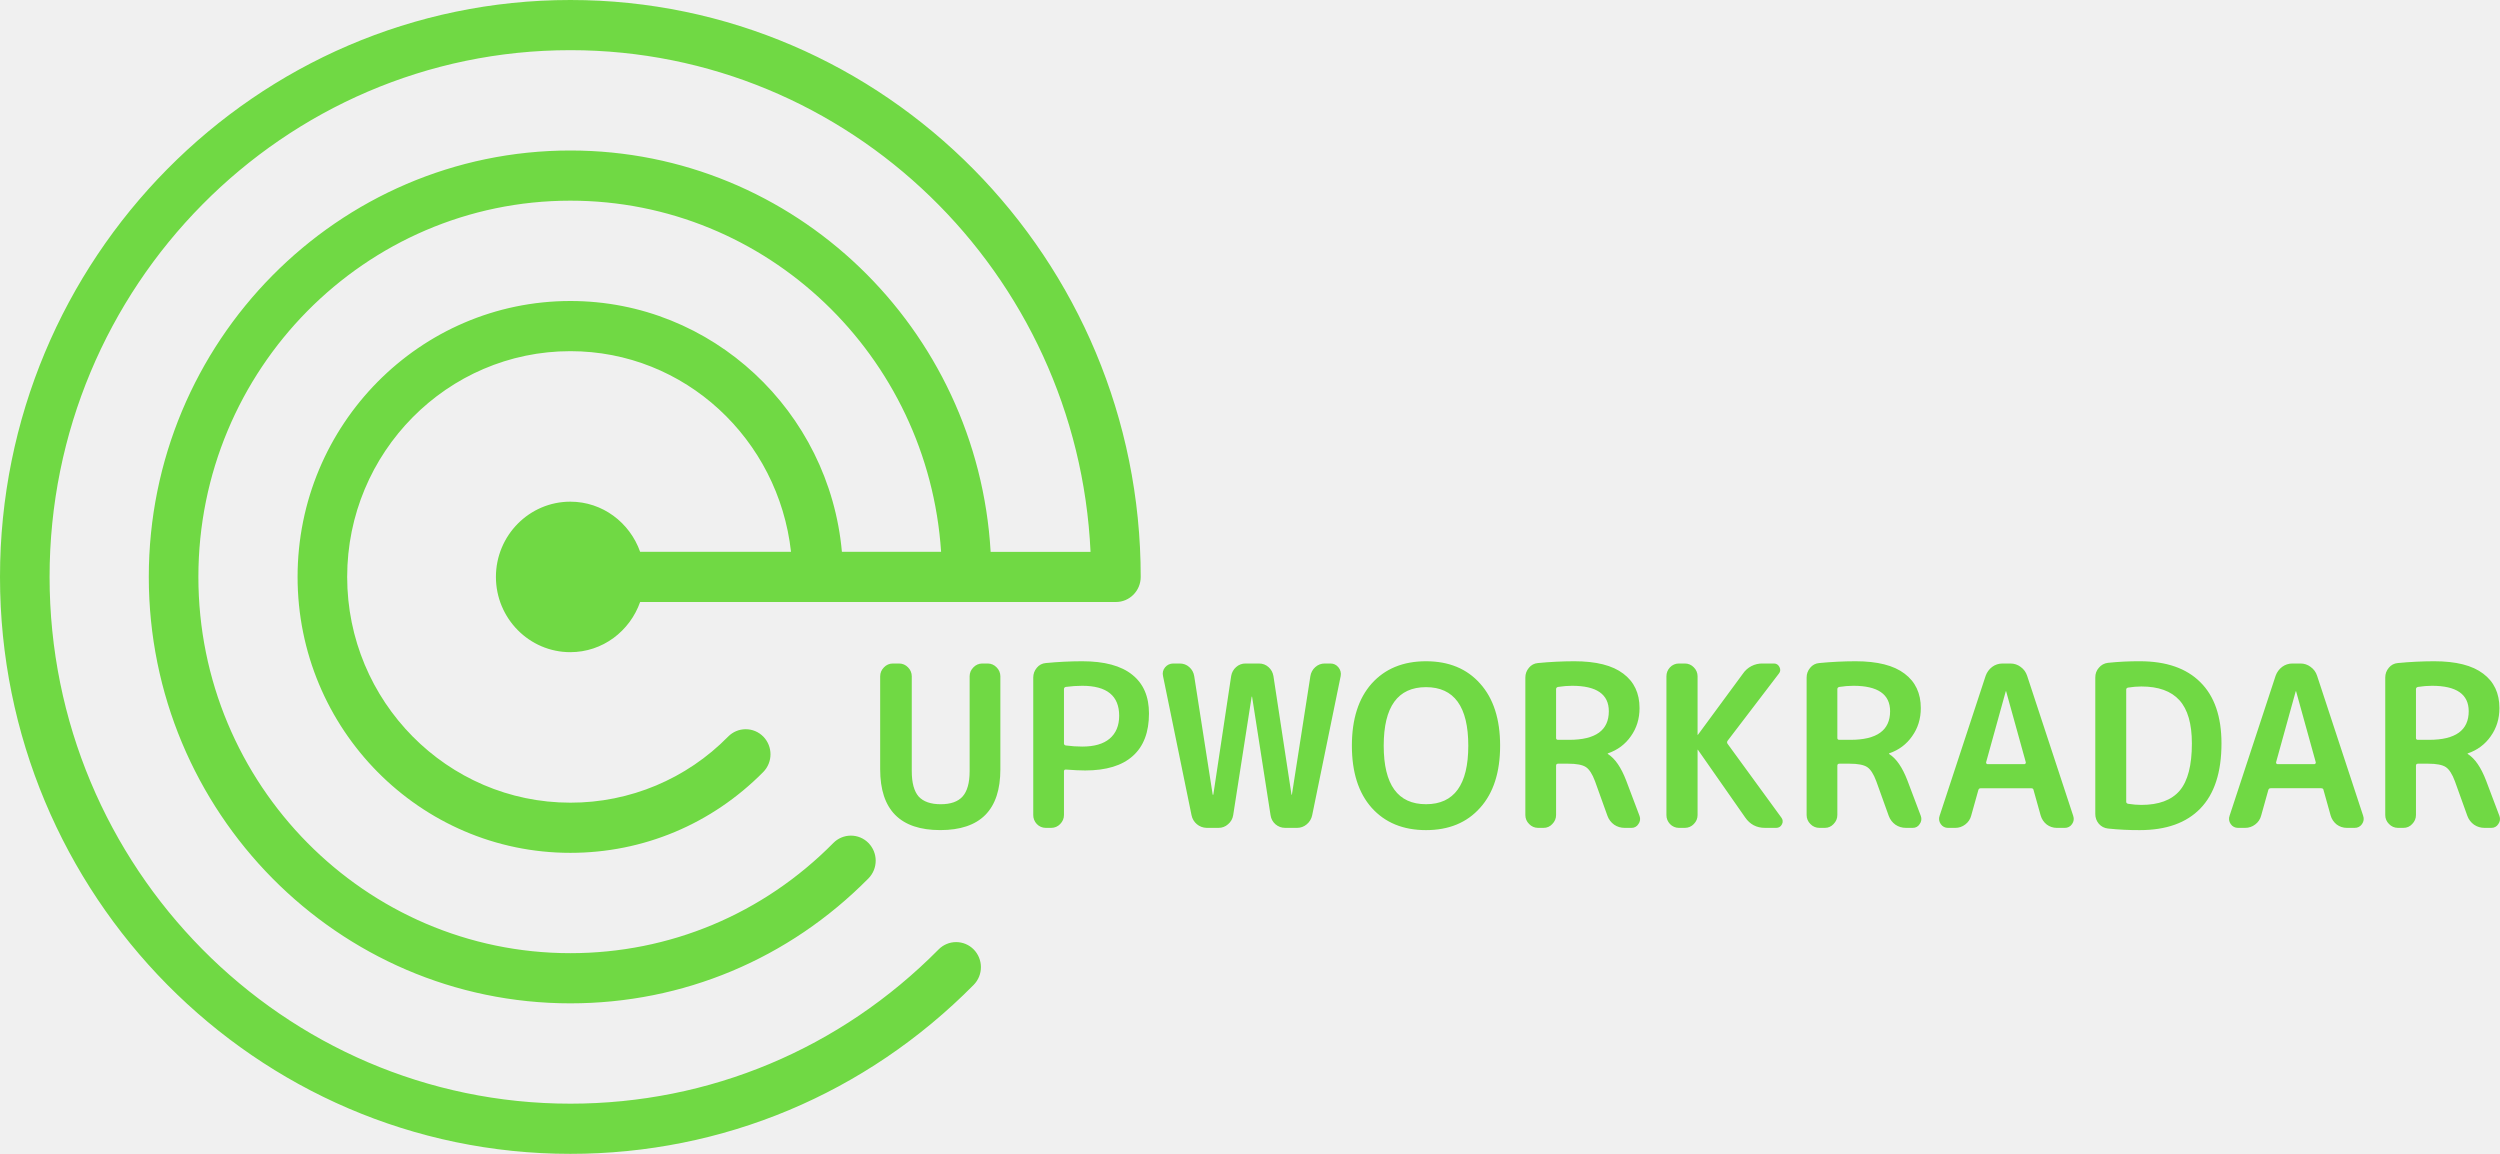
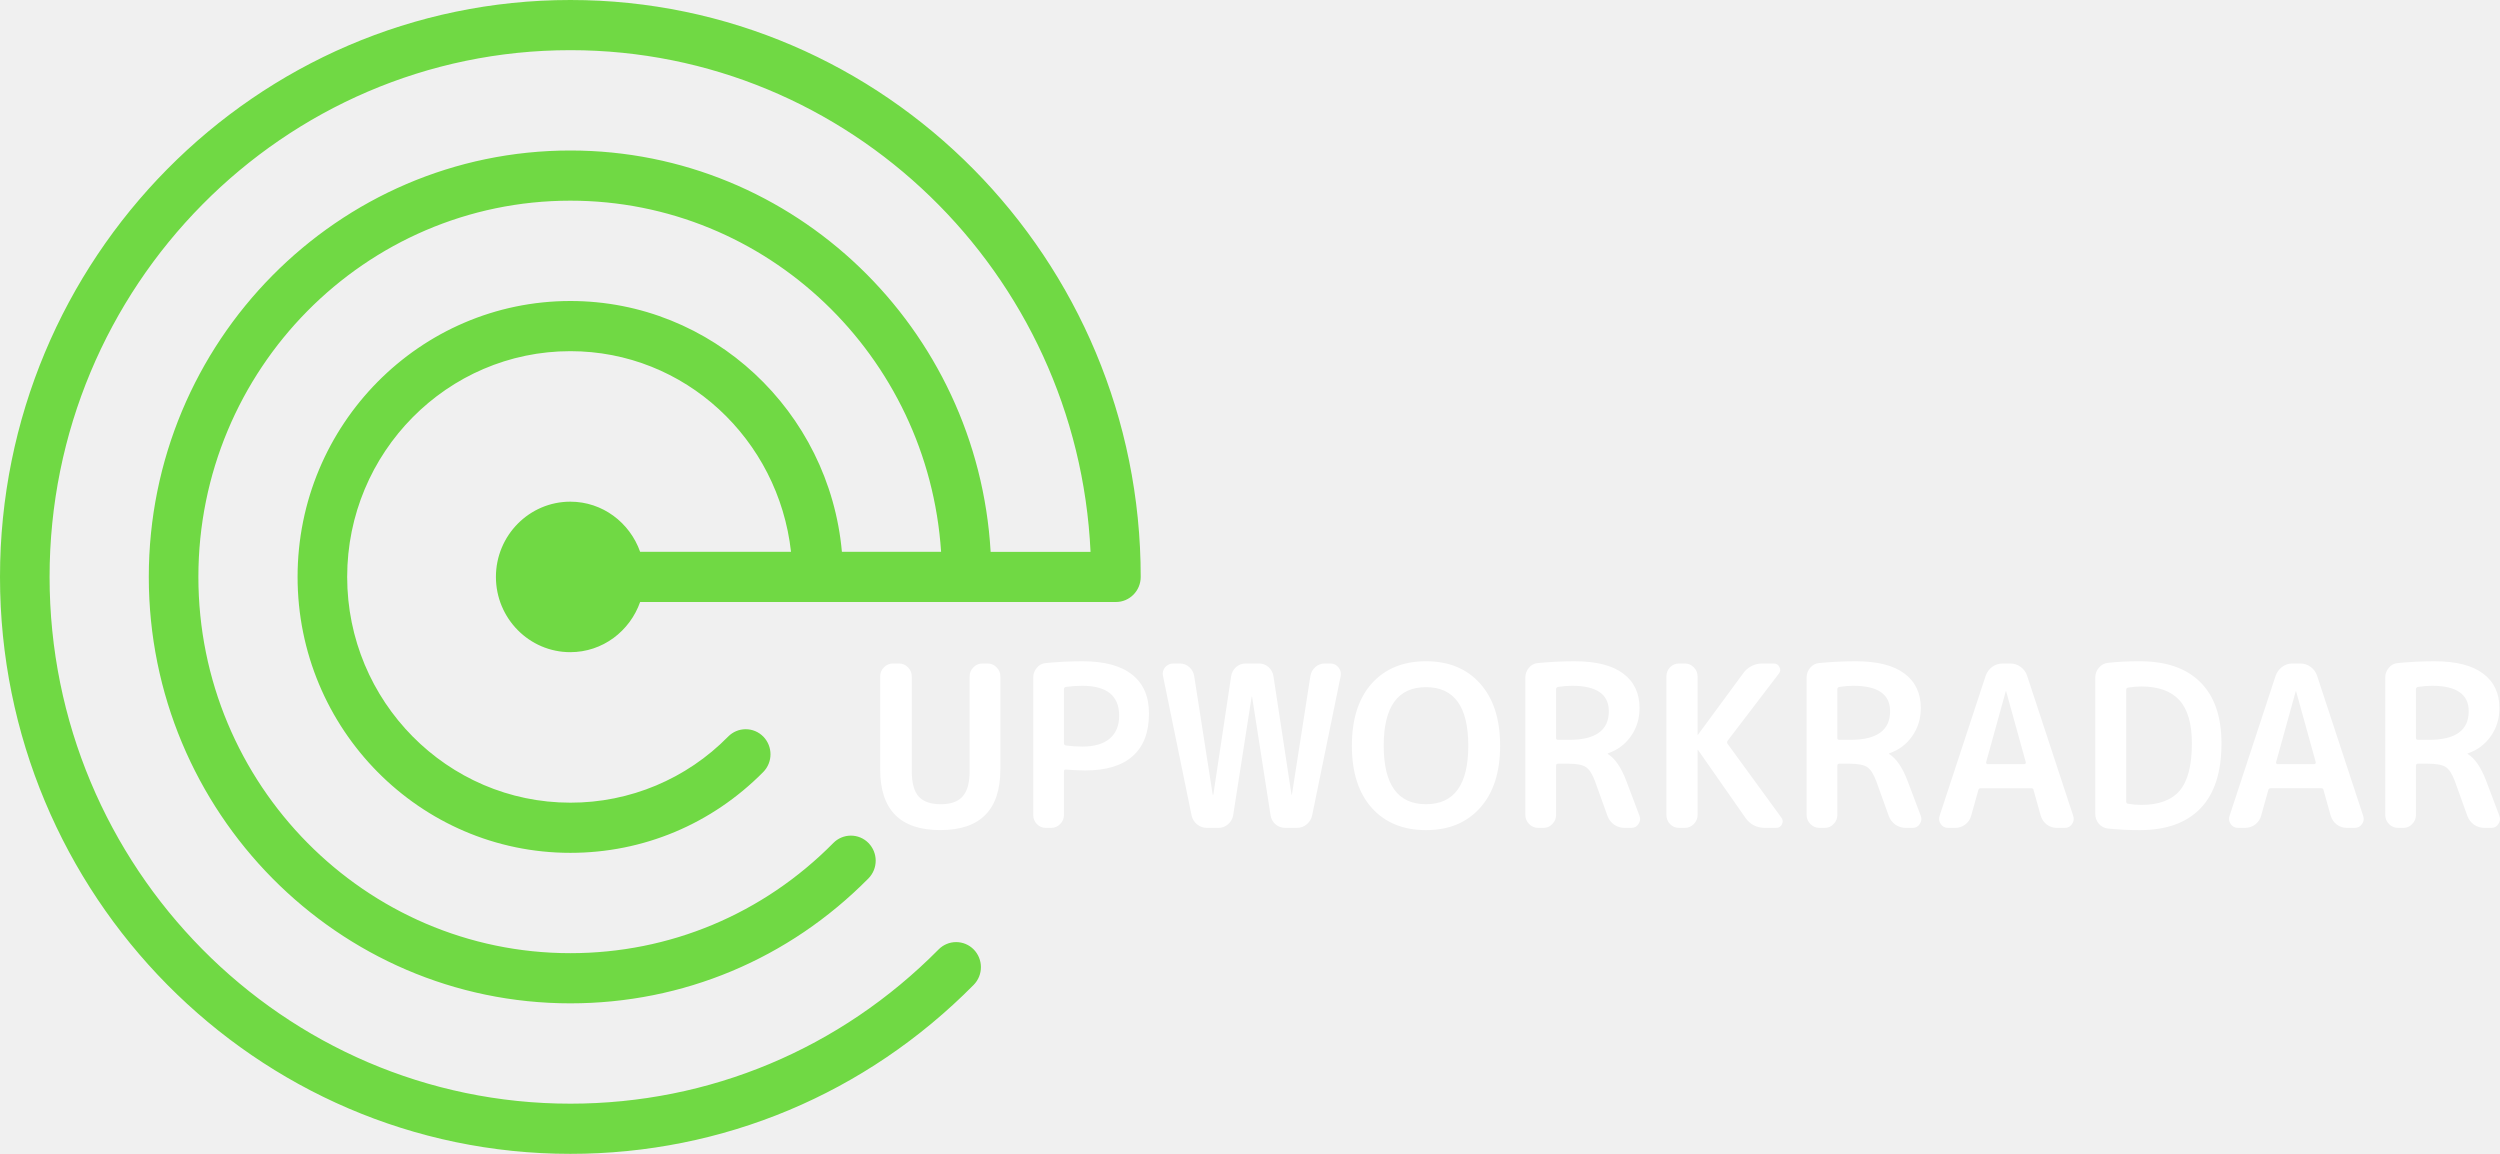
- <svg xmlns="http://www.w3.org/2000/svg" width="130" height="60" fill="#70D944">
+ <svg xmlns="http://www.w3.org/2000/svg" width="130" height="60" fill="#fff">
  <path d="M50.631 51.214a1.316 1.316 0 000-1.844 1.28 1.28 0 00-1.823 0c-5.117 5.173-11.918 8.021-19.15 8.021-14.932 0-27.08-12.287-27.08-27.391 0-15.104 12.148-27.391 27.08-27.391 14.5 0 26.376 11.585 27.05 26.087h-5.195c-.67-11.62-10.202-20.87-21.854-20.87C17.57 7.826 7.737 17.773 7.737 30s9.834 22.174 21.922 22.174c5.857 0 11.36-2.306 15.5-6.496a1.316 1.316 0 000-1.844 1.28 1.28 0 00-1.824 0c-3.652 3.696-8.51 5.731-13.676 5.731-10.667 0-19.343-8.776-19.343-19.565 0-10.79 8.676-19.565 19.343-19.565 10.23 0 18.61 8.081 19.278 18.26h-5.158c-.655-7.301-6.734-13.043-14.12-13.043-7.822 0-14.185 6.436-14.185 14.348 0 7.912 6.363 14.348 14.185 14.348 3.788 0 7.35-1.492 10.03-4.203a1.316 1.316 0 000-1.844 1.28 1.28 0 00-1.824 0 11.463 11.463 0 01-8.206 3.438c-6.399 0-11.606-5.267-11.606-11.74 0-6.471 5.207-11.738 11.606-11.738 5.957 0 10.824 4.58 11.474 10.434h-7.846c-.534-1.515-1.952-2.608-3.631-2.608-2.133 0-3.868 1.755-3.868 3.913 0 2.157 1.735 3.913 3.868 3.913 1.679 0 3.097-1.093 3.631-2.609h24.74c.713 0 1.29-.584 1.29-1.304 0-16.542-13.305-30-29.658-30C13.305 0 0 13.458 0 30s13.305 30 29.659 30c7.92 0 15.368-3.12 20.972-8.786z" fill="#70D944" />
  <path d="M52.019 40.005c0 2.107-1.042 3.16-3.125 3.16s-3.125-1.053-3.125-3.16V35.17c0-.18.066-.336.197-.468a.63.63 0 01.463-.2h.324a.63.63 0 01.463.2.644.644 0 01.196.468v4.928c0 .61.12 1.05.36 1.324.246.265.628.398 1.145.398s.895-.133 1.134-.398c.247-.274.37-.715.37-1.323v-4.93c0-.179.066-.335.197-.467a.63.63 0 01.463-.2h.278a.63.63 0 01.463.2.644.644 0 01.197.468v4.835zM55.326 35.837v2.821c0 .055.03.09.093.106.293.039.578.058.856.058.625 0 1.1-.136 1.424-.41.332-.28.498-.678.498-1.194 0-1.038-.641-1.557-1.922-1.557-.278 0-.563.02-.856.059-.062.016-.093.055-.093.117zm-.949 7.212a.63.63 0 01-.463-.2.665.665 0 01-.185-.467v-7.154c0-.187.062-.355.185-.503a.654.654 0 01.463-.246 20.055 20.055 0 011.898-.094c1.158 0 2.026.235 2.604.703.579.46.868 1.131.868 2.014 0 .975-.281 1.713-.844 2.212-.556.5-1.382.75-2.477.75-.255 0-.59-.016-1.007-.047-.062 0-.093.03-.093.093v2.272c0 .179-.066.335-.197.468a.63.63 0 01-.463.199h-.289zM61.96 42.393l-1.482-7.235a.51.51 0 01.105-.456.546.546 0 01.428-.2h.335c.193 0 .36.063.498.188.14.125.224.28.255.468l.96 6.158c0 .008.004.012.012.012.016 0 .023-.004.023-.012l.926-6.158a.782.782 0 01.255-.468.719.719 0 01.497-.188h.695c.193 0 .359.063.498.188.138.125.223.28.254.468l.938 6.158c0 .008.004.012.011.012.008 0 .012-.004.012-.012l.96-6.158a.782.782 0 01.255-.468.719.719 0 01.498-.188h.29c.169 0 .308.067.416.2a.54.54 0 01.116.456l-1.482 7.235a.816.816 0 01-.278.468.762.762 0 01-.509.188h-.613a.762.762 0 01-.764-.656l-.96-6.158c0-.008-.005-.012-.012-.012-.008 0-.012.004-.012.012l-.96 6.158a.76.76 0 01-.267.468.72.72 0 01-.498.188h-.613a.816.816 0 01-.787-.656zM76.351 38.776c0-2.03-.733-3.044-2.199-3.044-1.466 0-2.199 1.014-2.199 3.044 0 2.029.733 3.043 2.2 3.043 1.465 0 2.198-1.014 2.198-3.043zm.614 3.23c-.687.773-1.625 1.16-2.813 1.16-1.188 0-2.13-.386-2.824-1.16-.687-.772-1.03-1.849-1.03-3.23 0-1.382.343-2.459 1.03-3.232.694-.772 1.636-1.159 2.824-1.159s2.126.387 2.813 1.16c.694.772 1.041 1.85 1.041 3.23 0 1.382-.347 2.46-1.041 3.232zM80.916 35.837v2.54c0 .063.035.094.104.094h.579c1.373 0 2.06-.495 2.06-1.487 0-.882-.637-1.323-1.91-1.323-.231 0-.474.02-.73.059-.069.016-.103.055-.103.117zm-.938 7.212a.63.63 0 01-.463-.2.644.644 0 01-.197-.467v-7.154c0-.187.062-.355.186-.503a.654.654 0 01.463-.246 20.052 20.052 0 011.898-.094c1.134 0 1.983.215 2.546.644.563.422.845 1.019.845 1.791 0 .555-.15 1.042-.451 1.464-.294.421-.69.718-1.193.89-.007 0-.011.004-.011.011 0 .016.004.024.011.024.37.234.687.694.95 1.381l.694 1.838a.437.437 0 01-.058.422.403.403 0 01-.359.199h-.358a.952.952 0 01-.544-.164.965.965 0 01-.348-.457l-.648-1.803c-.139-.374-.297-.62-.474-.737-.178-.117-.483-.176-.915-.176h-.532c-.07 0-.104.035-.104.106v2.564c0 .179-.066.335-.197.468a.594.594 0 01-.451.199h-.29zM87.302 43.049a.63.63 0 01-.463-.2.665.665 0 01-.185-.467V35.17c0-.18.062-.336.185-.468a.63.63 0 01.463-.2h.313a.63.63 0 01.463.2.644.644 0 01.196.468v3.032c0 .008.004.012.012.012s.012-.004.012-.012l2.326-3.161a1.21 1.21 0 011.042-.539h.578c.132 0 .228.063.29.188.061.125.05.238-.035.34l-2.662 3.488a.13.13 0 000 .164l2.79 3.828a.31.31 0 01.034.352.313.313 0 01-.3.187h-.58c-.44 0-.783-.18-1.03-.539l-2.453-3.512c0-.008-.004-.012-.012-.012s-.012.004-.012.012v3.384c0 .179-.065.335-.196.468a.63.63 0 01-.463.199h-.313zM95.542 35.837v2.54c0 .063.034.094.104.094h.579c1.373 0 2.06-.495 2.06-1.487 0-.882-.637-1.323-1.91-1.323-.231 0-.475.02-.73.059-.069.016-.103.055-.103.117zm-.938 7.212a.63.63 0 01-.463-.2.644.644 0 01-.197-.467v-7.154c0-.187.062-.355.186-.503a.654.654 0 01.463-.246 20.052 20.052 0 011.898-.094c1.134 0 1.983.215 2.546.644.563.422.845 1.019.845 1.791 0 .555-.15 1.042-.452 1.464-.293.421-.69.718-1.192.89-.007 0-.011.004-.011.011 0 .016.004.024.011.024.37.234.687.694.95 1.381l.694 1.838a.437.437 0 01-.058.422.403.403 0 01-.359.199h-.359a.952.952 0 01-.543-.164.965.965 0 01-.348-.457l-.648-1.803c-.139-.374-.297-.62-.474-.737-.178-.117-.483-.176-.915-.176h-.532c-.07 0-.104.035-.104.106v2.564c0 .179-.066.335-.197.468a.594.594 0 01-.451.199h-.29zM104.298 35.954l-1.018 3.676a.078.078 0 00.011.07c.016.024.035.036.058.036h1.921c.023 0 .043-.012.058-.035a.079.079 0 00.012-.07l-1.019-3.677c0-.008-.004-.012-.011-.012-.008 0-.012.004-.012.012zM101.3 43.05a.442.442 0 01-.382-.2.458.458 0 01-.057-.432l2.395-7.282a1 1 0 01.336-.457.89.89 0 01.532-.176h.417a.86.86 0 01.533.176c.162.117.273.27.335.457l2.396 7.282c.054.156.035.3-.058.433a.44.44 0 01-.382.199h-.416a.872.872 0 01-.521-.176.914.914 0 01-.313-.468l-.37-1.323c-.008-.063-.05-.094-.127-.094h-2.616c-.07 0-.112.032-.128.094l-.37 1.323a.83.83 0 01-.312.468.842.842 0 01-.521.176h-.371zM110.563 35.86v5.83c0 .055.031.09.093.106.247.04.478.059.694.059.903 0 1.567-.246 1.991-.738.425-.5.637-1.319.637-2.459 0-1.022-.216-1.771-.648-2.247-.432-.476-1.092-.714-1.98-.714-.216 0-.447.02-.694.058-.062.016-.093.05-.093.105zm-.949 7.224a.724.724 0 01-.474-.246.778.778 0 01-.185-.515v-7.095c0-.195.061-.363.185-.503a.704.704 0 01.474-.258 15.171 15.171 0 011.655-.082c1.374 0 2.423.363 3.149 1.09.733.725 1.099 1.786 1.099 3.183 0 1.5-.366 2.627-1.099 3.384-.726.75-1.775 1.124-3.149 1.124a15.17 15.17 0 01-1.655-.082zM119.376 35.954l-1.018 3.676a.078.078 0 00.011.07c.016.024.035.036.058.036h1.921c.023 0 .043-.012.058-.035a.079.079 0 00.012-.07l-1.019-3.677c0-.008-.004-.012-.011-.012-.008 0-.012.004-.012.012zm-2.998 7.095a.442.442 0 01-.382-.2.458.458 0 01-.057-.432l2.395-7.282a1 1 0 01.336-.457.89.89 0 01.533-.176h.416a.86.86 0 01.533.176c.162.117.274.27.335.457l2.396 7.282c.054.156.035.3-.058.433a.44.44 0 01-.382.199h-.416a.872.872 0 01-.521-.176.914.914 0 01-.313-.468l-.37-1.323c-.008-.063-.05-.094-.127-.094h-2.616c-.07 0-.112.032-.128.094l-.37 1.323a.83.83 0 01-.312.468.842.842 0 01-.521.176h-.371zM125.63 35.837v2.54c0 .063.035.094.104.094h.579c1.373 0 2.06-.495 2.06-1.487 0-.882-.637-1.323-1.91-1.323-.231 0-.474.02-.729.059-.069.016-.104.055-.104.117zm-.938 7.212a.632.632 0 01-.463-.2.644.644 0 01-.196-.467v-7.154c0-.187.061-.355.185-.503a.654.654 0 01.463-.246 20.046 20.046 0 011.898-.094c1.134 0 1.983.215 2.546.644.564.422.845 1.019.845 1.791 0 .555-.15 1.042-.451 1.464a2.333 2.333 0 01-1.192.89c-.008 0-.012.004-.012.011 0 .016.004.024.012.024.37.234.686.694.949 1.381l.694 1.838a.436.436 0 01-.058.422.403.403 0 01-.359.199h-.358a.95.95 0 01-.544-.164.971.971 0 01-.348-.457l-.648-1.803c-.139-.374-.297-.62-.474-.737-.178-.117-.482-.176-.915-.176h-.532c-.069 0-.104.035-.104.106v2.564c0 .179-.066.335-.197.468a.593.593 0 01-.451.199h-.29z" />
</svg>
